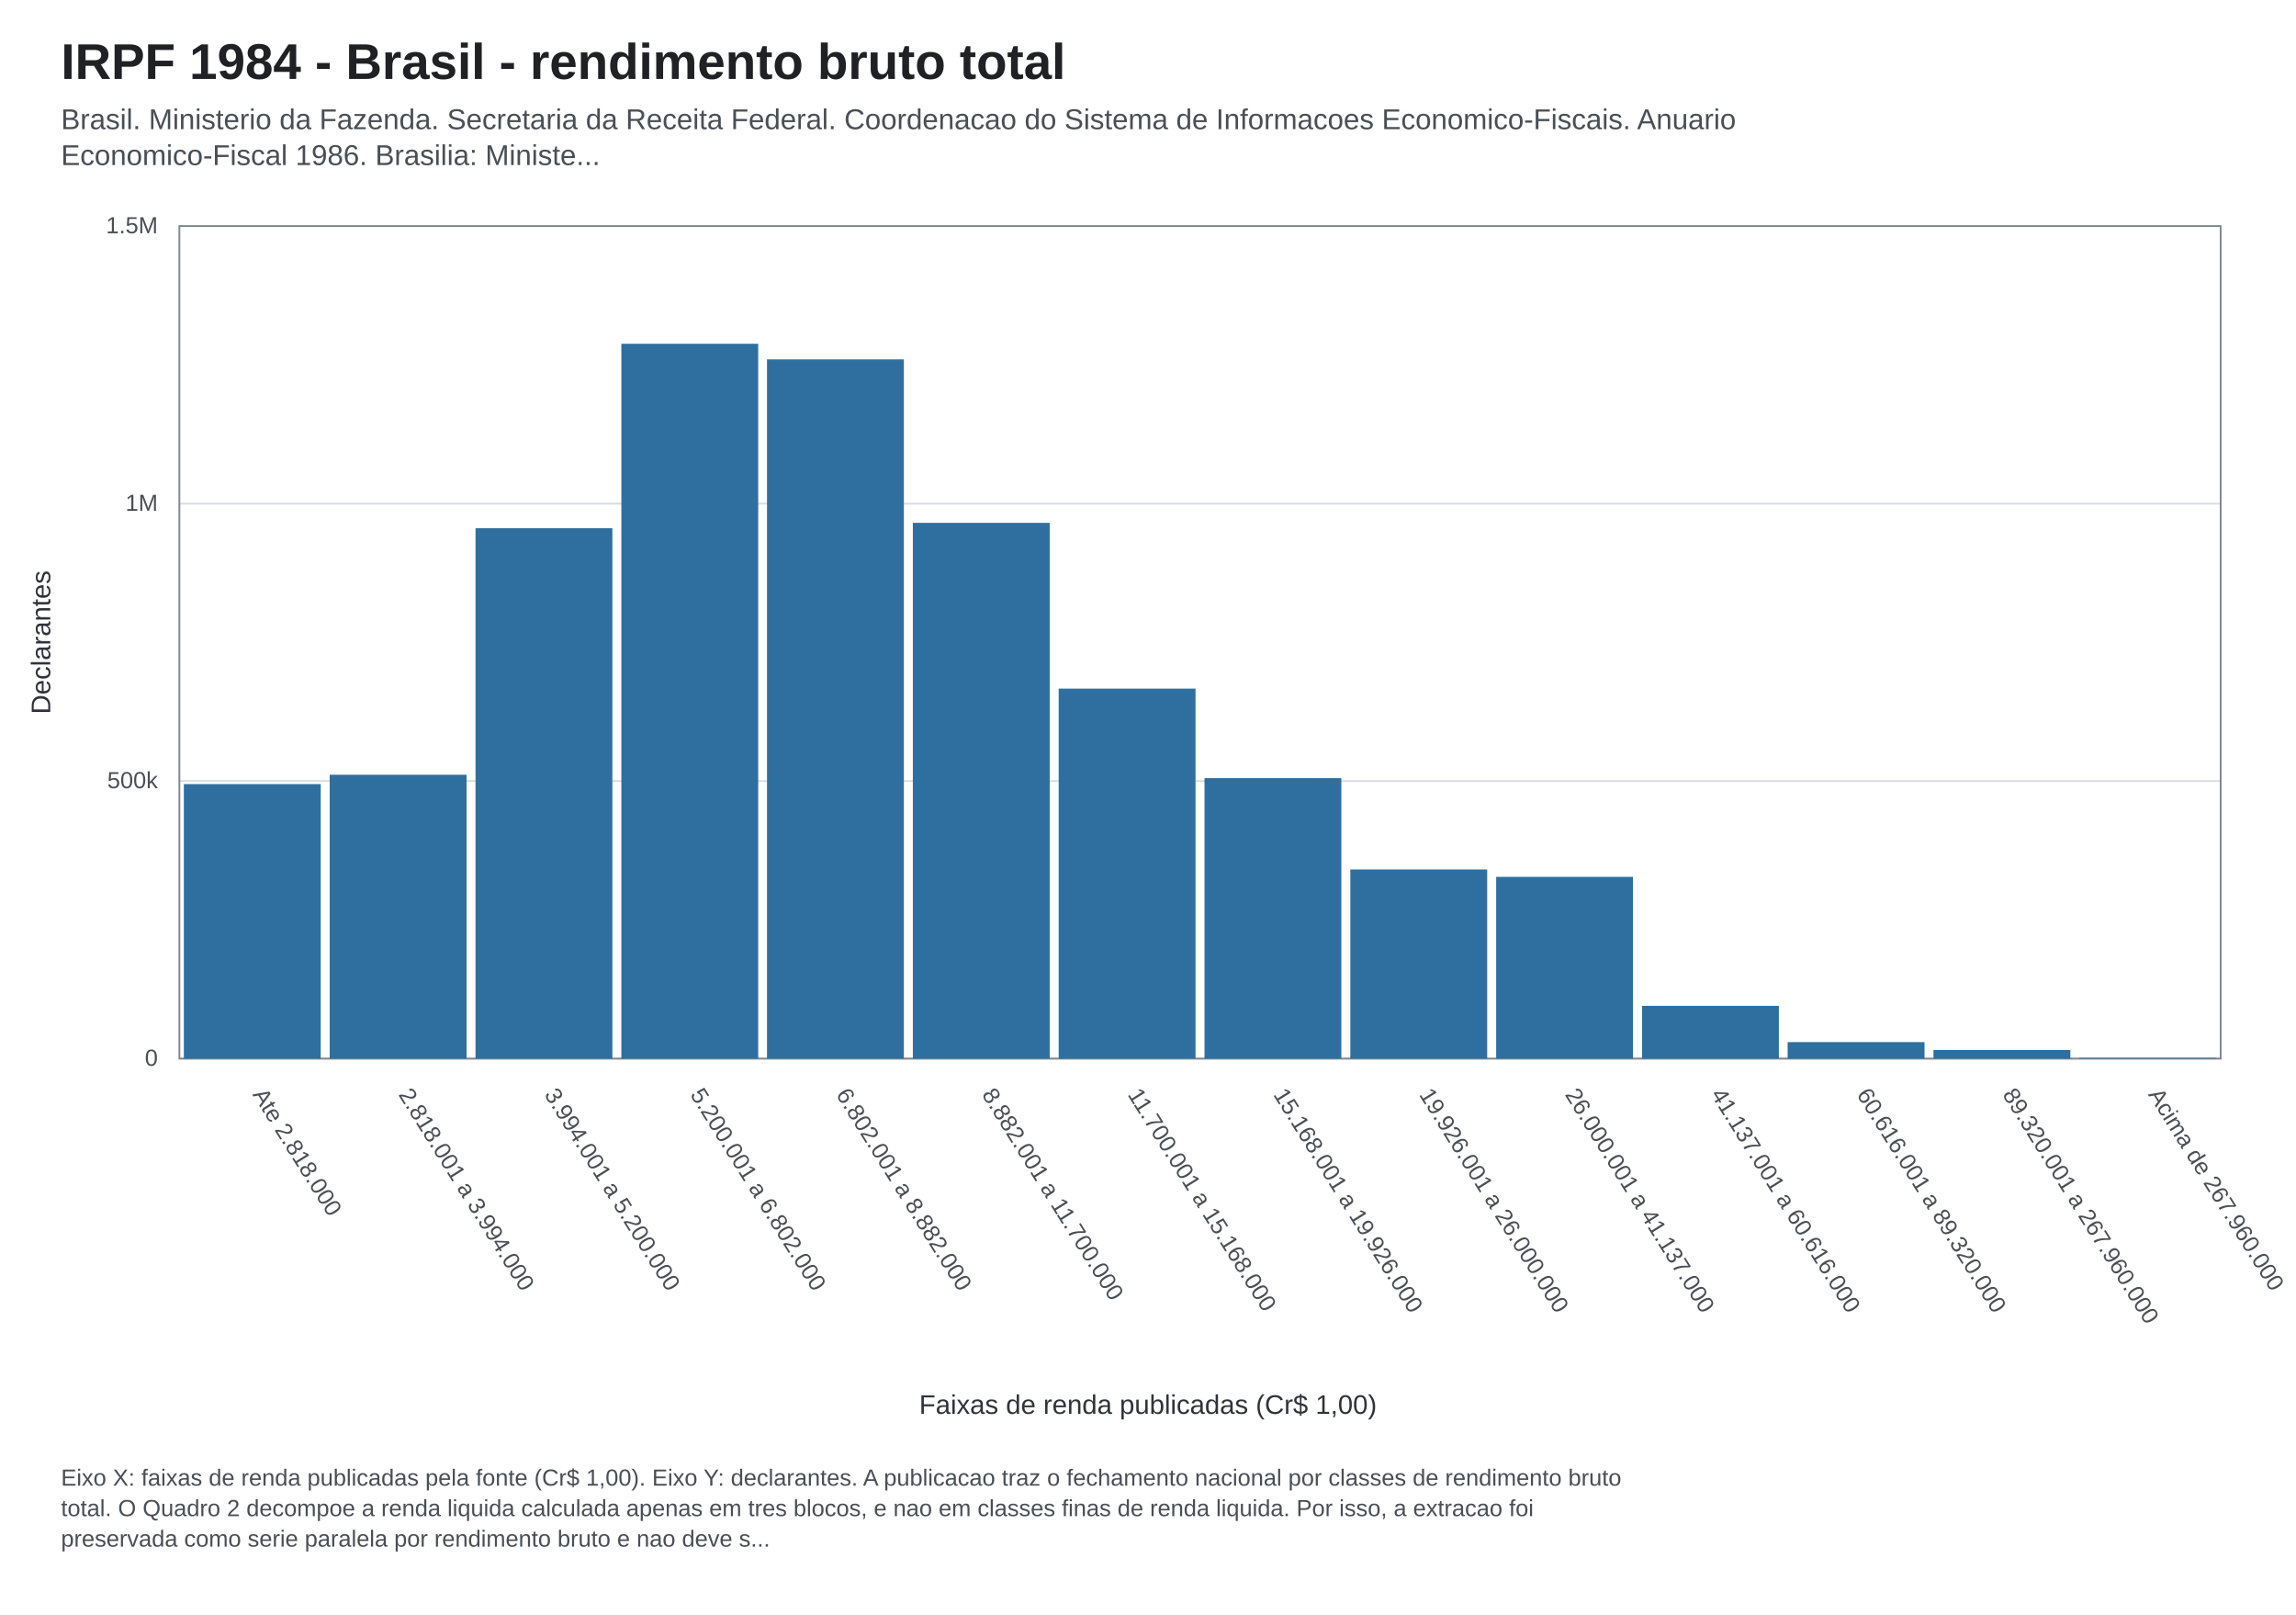
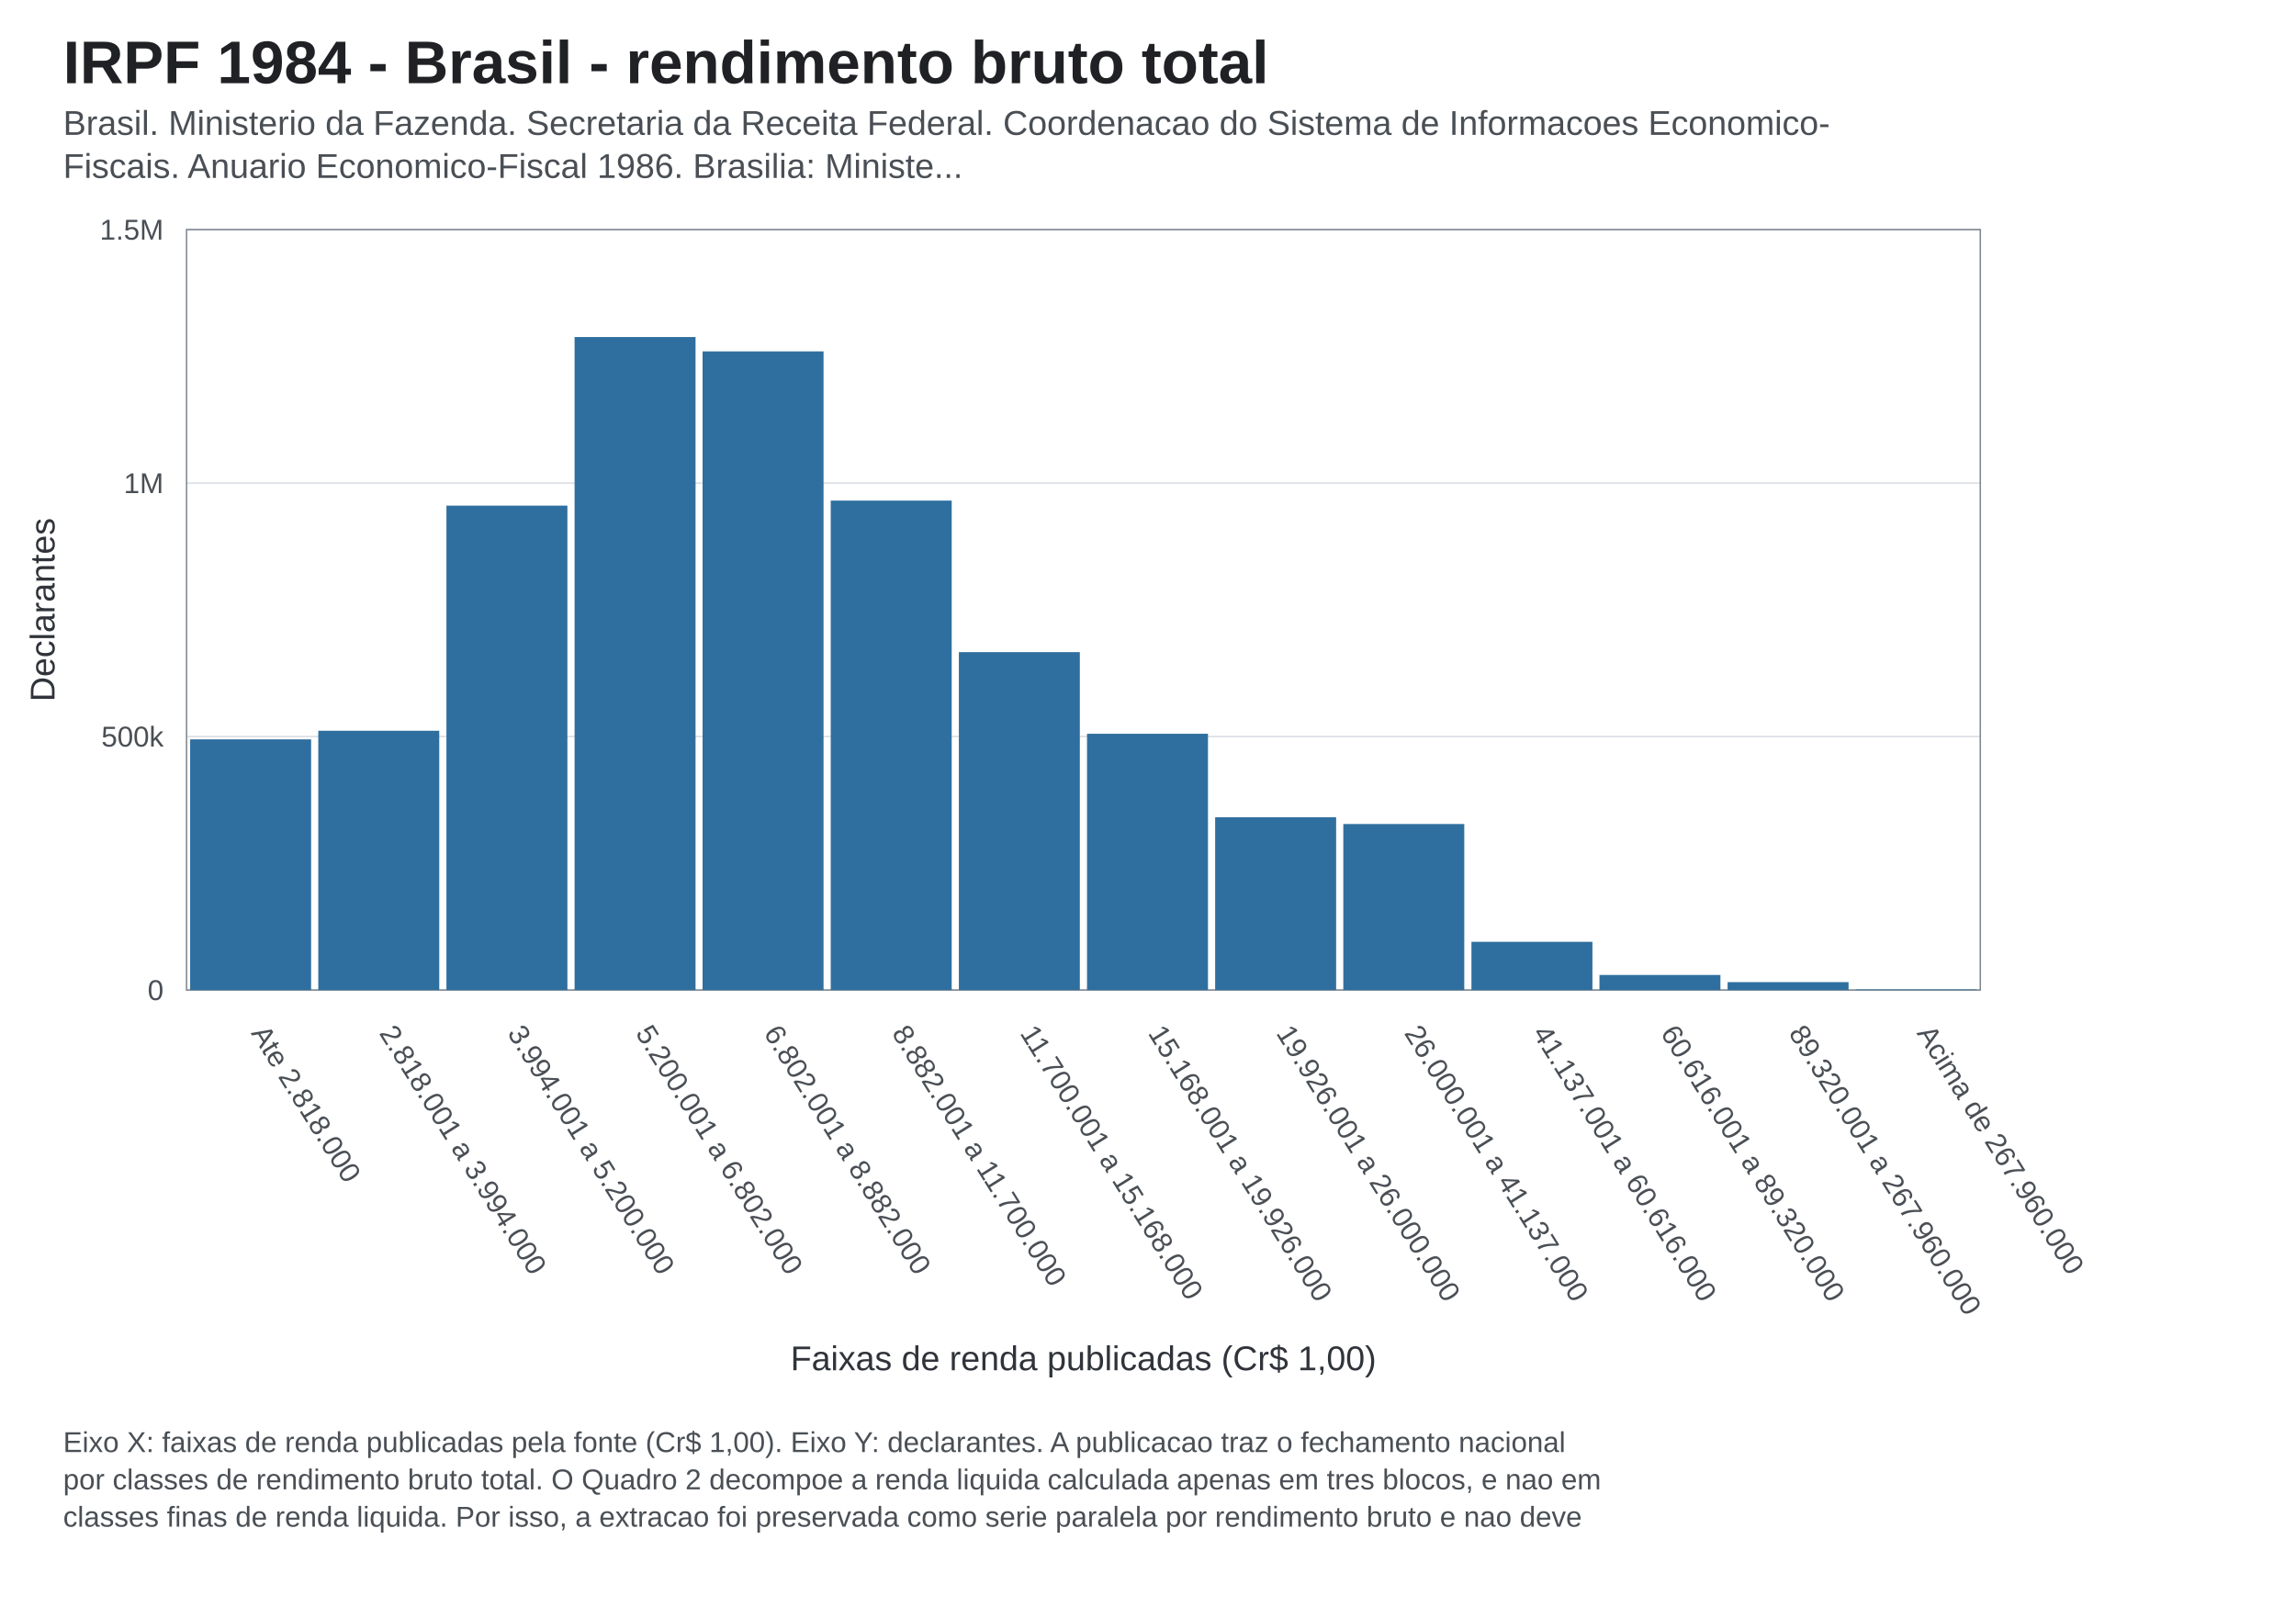
- <svg xmlns="http://www.w3.org/2000/svg" width="1280" height="900" viewBox="0 0 1280 900">
+ <svg xmlns="http://www.w3.org/2000/svg" width="1600" height="1120" viewBox="0 0 1600 1120">
  <style>
text{font-family:Arial,Helvetica,sans-serif;fill:#202124}
- .title{font-size:28px;font-weight:700}
- .subtitle{font-size:16px;fill:#4a4f55}
- .axis{font-size:15px;fill:#30343a}
- .tick{font-size:13px;fill:#4a4f55}
- .note{font-size:13px;fill:#4a4f55}
+ .title{font-size:42px;font-weight:700}
+ .subtitle{font-size:24px;fill:#4a4f55}
+ .axis{font-size:24px;fill:#30343a}
+ .tick{font-size:20px;fill:#4a4f55}
+ .note{font-size:20px;fill:#4a4f55}
.bar{fill:#2f6f9f}
.bar:hover{fill:#c85a28}
.grid{stroke:#d8dde3;stroke-width:1}
.frame{stroke:#7f8790;stroke-width:1;fill:none}
</style>
-   <rect x="0" y="0" width="1280" height="900" fill="#ffffff" />
-   <text x="34.0" y="44.0" class="title">IRPF 1984 - Brasil - rendimento bruto total</text>
-   <text x="34.0" y="72.0" class="subtitle">Brasil. Ministerio da Fazenda. Secretaria da Receita Federal. Coordenacao do Sistema de Informacoes Economico-Fiscais. Anuario</text>
-   <text x="34.0" y="92.0" class="subtitle">Economico-Fiscal 1986. Brasilia: Ministe...</text>
-   <line x1="100" y1="590.0" x2="1238" y2="590.0" class="grid" />
-   <text x="88.0" y="594.0" class="tick" text-anchor="end">0</text>
-   <line x1="100" y1="435.3" x2="1238" y2="435.3" class="grid" />
-   <text x="88.0" y="439.3" class="tick" text-anchor="end">500k</text>
-   <line x1="100" y1="280.7" x2="1238" y2="280.7" class="grid" />
-   <text x="88.0" y="284.7" class="tick" text-anchor="end">1M</text>
-   <line x1="100" y1="126.0" x2="1238" y2="126.0" class="grid" />
-   <text x="88.0" y="130.0" class="tick" text-anchor="end">1.5M</text>
-   <rect x="100" y="126" width="1138" height="464" class="frame" />
-   <rect class="bar" x="102.5" y="437.0" width="76.3" height="153.0" />
-   <text class="tick" transform="translate(140.6,610.0) rotate(58)" text-anchor="start">Ate 2.818.000</text>
-   <rect class="bar" x="183.8" y="431.8" width="76.3" height="158.2" />
-   <text class="tick" transform="translate(221.9,610.0) rotate(58)" text-anchor="start">2.818.001 a 3.994.000</text>
-   <rect class="bar" x="265.1" y="294.4" width="76.3" height="295.6" />
-   <text class="tick" transform="translate(303.2,610.0) rotate(58)" text-anchor="start">3.994.001 a 5.200.000</text>
-   <rect class="bar" x="346.4" y="191.6" width="76.3" height="398.4" />
-   <text class="tick" transform="translate(384.5,610.0) rotate(58)" text-anchor="start">5.200.001 a 6.802.000</text>
-   <rect class="bar" x="427.6" y="200.3" width="76.3" height="389.7" />
-   <text class="tick" transform="translate(465.8,610.0) rotate(58)" text-anchor="start">6.802.001 a 8.882.000</text>
-   <rect class="bar" x="508.9" y="291.4" width="76.3" height="298.6" />
-   <text class="tick" transform="translate(547.1,610.0) rotate(58)" text-anchor="start">8.882.001 a 11.700.000</text>
-   <rect class="bar" x="590.2" y="383.8" width="76.3" height="206.2" />
-   <text class="tick" transform="translate(628.4,610.0) rotate(58)" text-anchor="start">11.700.001 a 15.168.000</text>
-   <rect class="bar" x="671.5" y="433.7" width="76.3" height="156.3" />
-   <text class="tick" transform="translate(709.6,610.0) rotate(58)" text-anchor="start">15.168.001 a 19.926.000</text>
-   <rect class="bar" x="752.8" y="484.6" width="76.3" height="105.4" />
-   <text class="tick" transform="translate(790.9,610.0) rotate(58)" text-anchor="start">19.926.001 a 26.000.000</text>
-   <rect class="bar" x="834.1" y="488.7" width="76.3" height="101.3" />
-   <text class="tick" transform="translate(872.2,610.0) rotate(58)" text-anchor="start">26.000.001 a 41.137.000</text>
-   <rect class="bar" x="915.4" y="560.6" width="76.3" height="29.4" />
-   <text class="tick" transform="translate(953.5,610.0) rotate(58)" text-anchor="start">41.137.001 a 60.616.000</text>
-   <rect class="bar" x="996.6" y="580.8" width="76.3" height="9.2" />
-   <text class="tick" transform="translate(1034.8,610.0) rotate(58)" text-anchor="start">60.616.001 a 89.320.000</text>
-   <rect class="bar" x="1077.9" y="585.2" width="76.3" height="4.8" />
-   <text class="tick" transform="translate(1116.1,610.0) rotate(58)" text-anchor="start">89.320.001 a 267.960.000</text>
-   <rect class="bar" x="1159.2" y="589.6" width="76.3" height="0.4" />
-   <text class="tick" transform="translate(1197.4,610.0) rotate(58)" text-anchor="start">Acima de 267.960.000</text>
-   <text x="640.0" y="788.0" class="axis" text-anchor="middle">Faixas de renda publicadas (Cr$ 1,00)</text>
-   <text class="axis" transform="translate(28,358.0) rotate(-90)" text-anchor="middle">Declarantes</text>
-   <text x="34.0" y="828.0" class="note">Eixo X: faixas de renda publicadas pela fonte (Cr$ 1,00). Eixo Y: declarantes. A publicacao traz o fechamento nacional por classes de rendimento bruto</text>
-   <text x="34.0" y="845.0" class="note">total. O Quadro 2 decompoe a renda liquida calculada apenas em tres blocos, e nao em classes finas de renda liquida. Por isso, a extracao foi</text>
-   <text x="34.0" y="862.0" class="note">preservada como serie paralela por rendimento bruto e nao deve s...</text>
+   <rect x="0" y="0" width="1600" height="1120" fill="#ffffff" />
+   <text x="44.0" y="58.0" class="title">IRPF 1984 - Brasil - rendimento bruto total</text>
+   <text x="44.0" y="94.0" class="subtitle">Brasil. Ministerio da Fazenda. Secretaria da Receita Federal. Coordenacao do Sistema de Informacoes Economico-</text>
+   <text x="44.0" y="124.0" class="subtitle">Fiscais. Anuario Economico-Fiscal 1986. Brasilia: Ministe...</text>
+   <line x1="130" y1="690.0" x2="1380" y2="690.0" class="grid" />
+   <text x="114.0" y="697.0" class="tick" text-anchor="end">0</text>
+   <line x1="130" y1="513.3" x2="1380" y2="513.3" class="grid" />
+   <text x="114.0" y="520.3" class="tick" text-anchor="end">500k</text>
+   <line x1="130" y1="336.7" x2="1380" y2="336.7" class="grid" />
+   <text x="114.0" y="343.7" class="tick" text-anchor="end">1M</text>
+   <line x1="130" y1="160.0" x2="1380" y2="160.0" class="grid" />
+   <text x="114.0" y="167.0" class="tick" text-anchor="end">1.5M</text>
+   <rect x="130" y="160" width="1250" height="530" class="frame" />
+   <rect class="bar" x="132.5" y="515.3" width="84.3" height="174.7" />
+   <text class="tick" transform="translate(174.6,720.0) rotate(58)" text-anchor="start">Ate 2.818.000</text>
+   <rect class="bar" x="221.8" y="509.3" width="84.3" height="180.7" />
+   <text class="tick" transform="translate(263.9,720.0) rotate(58)" text-anchor="start">2.818.001 a 3.994.000</text>
+   <rect class="bar" x="311.1" y="352.4" width="84.3" height="337.6" />
+   <text class="tick" transform="translate(353.2,720.0) rotate(58)" text-anchor="start">3.994.001 a 5.200.000</text>
+   <rect class="bar" x="400.4" y="234.9" width="84.3" height="455.1" />
+   <text class="tick" transform="translate(442.5,720.0) rotate(58)" text-anchor="start">5.200.001 a 6.802.000</text>
+   <rect class="bar" x="489.6" y="244.9" width="84.3" height="445.1" />
+   <text class="tick" transform="translate(531.8,720.0) rotate(58)" text-anchor="start">6.802.001 a 8.882.000</text>
+   <rect class="bar" x="578.9" y="348.9" width="84.3" height="341.1" />
+   <text class="tick" transform="translate(621.1,720.0) rotate(58)" text-anchor="start">8.882.001 a 11.700.000</text>
+   <rect class="bar" x="668.2" y="454.5" width="84.3" height="235.5" />
+   <text class="tick" transform="translate(710.4,720.0) rotate(58)" text-anchor="start">11.700.001 a 15.168.000</text>
+   <rect class="bar" x="757.5" y="511.4" width="84.3" height="178.6" />
+   <text class="tick" transform="translate(799.6,720.0) rotate(58)" text-anchor="start">15.168.001 a 19.926.000</text>
+   <rect class="bar" x="846.8" y="569.6" width="84.3" height="120.4" />
+   <text class="tick" transform="translate(888.9,720.0) rotate(58)" text-anchor="start">19.926.001 a 26.000.000</text>
+   <rect class="bar" x="936.1" y="574.3" width="84.3" height="115.7" />
+   <text class="tick" transform="translate(978.2,720.0) rotate(58)" text-anchor="start">26.000.001 a 41.137.000</text>
+   <rect class="bar" x="1025.4" y="656.4" width="84.3" height="33.6" />
+   <text class="tick" transform="translate(1067.5,720.0) rotate(58)" text-anchor="start">41.137.001 a 60.616.000</text>
+   <rect class="bar" x="1114.6" y="679.5" width="84.3" height="10.5" />
+   <text class="tick" transform="translate(1156.8,720.0) rotate(58)" text-anchor="start">60.616.001 a 89.320.000</text>
+   <rect class="bar" x="1203.9" y="684.5" width="84.3" height="5.5" />
+   <text class="tick" transform="translate(1246.1,720.0) rotate(58)" text-anchor="start">89.320.001 a 267.960.000</text>
+   <rect class="bar" x="1293.2" y="689.6" width="84.3" height="0.4" />
+   <text class="tick" transform="translate(1335.4,720.0) rotate(58)" text-anchor="start">Acima de 267.960.000</text>
+   <text x="755.0" y="955.0" class="axis" text-anchor="middle">Faixas de renda publicadas (Cr$ 1,00)</text>
+   <text class="axis" transform="translate(38,425.0) rotate(-90)" text-anchor="middle">Declarantes</text>
+   <text x="44.0" y="1012.0" class="note">Eixo X: faixas de renda publicadas pela fonte (Cr$ 1,00). Eixo Y: declarantes. A publicacao traz o fechamento nacional</text>
+   <text x="44.0" y="1038.0" class="note">por classes de rendimento bruto total. O Quadro 2 decompoe a renda liquida calculada apenas em tres blocos, e nao em</text>
+   <text x="44.0" y="1064.0" class="note">classes finas de renda liquida. Por isso, a extracao foi preservada como serie paralela por rendimento bruto e nao deve</text>
</svg>
